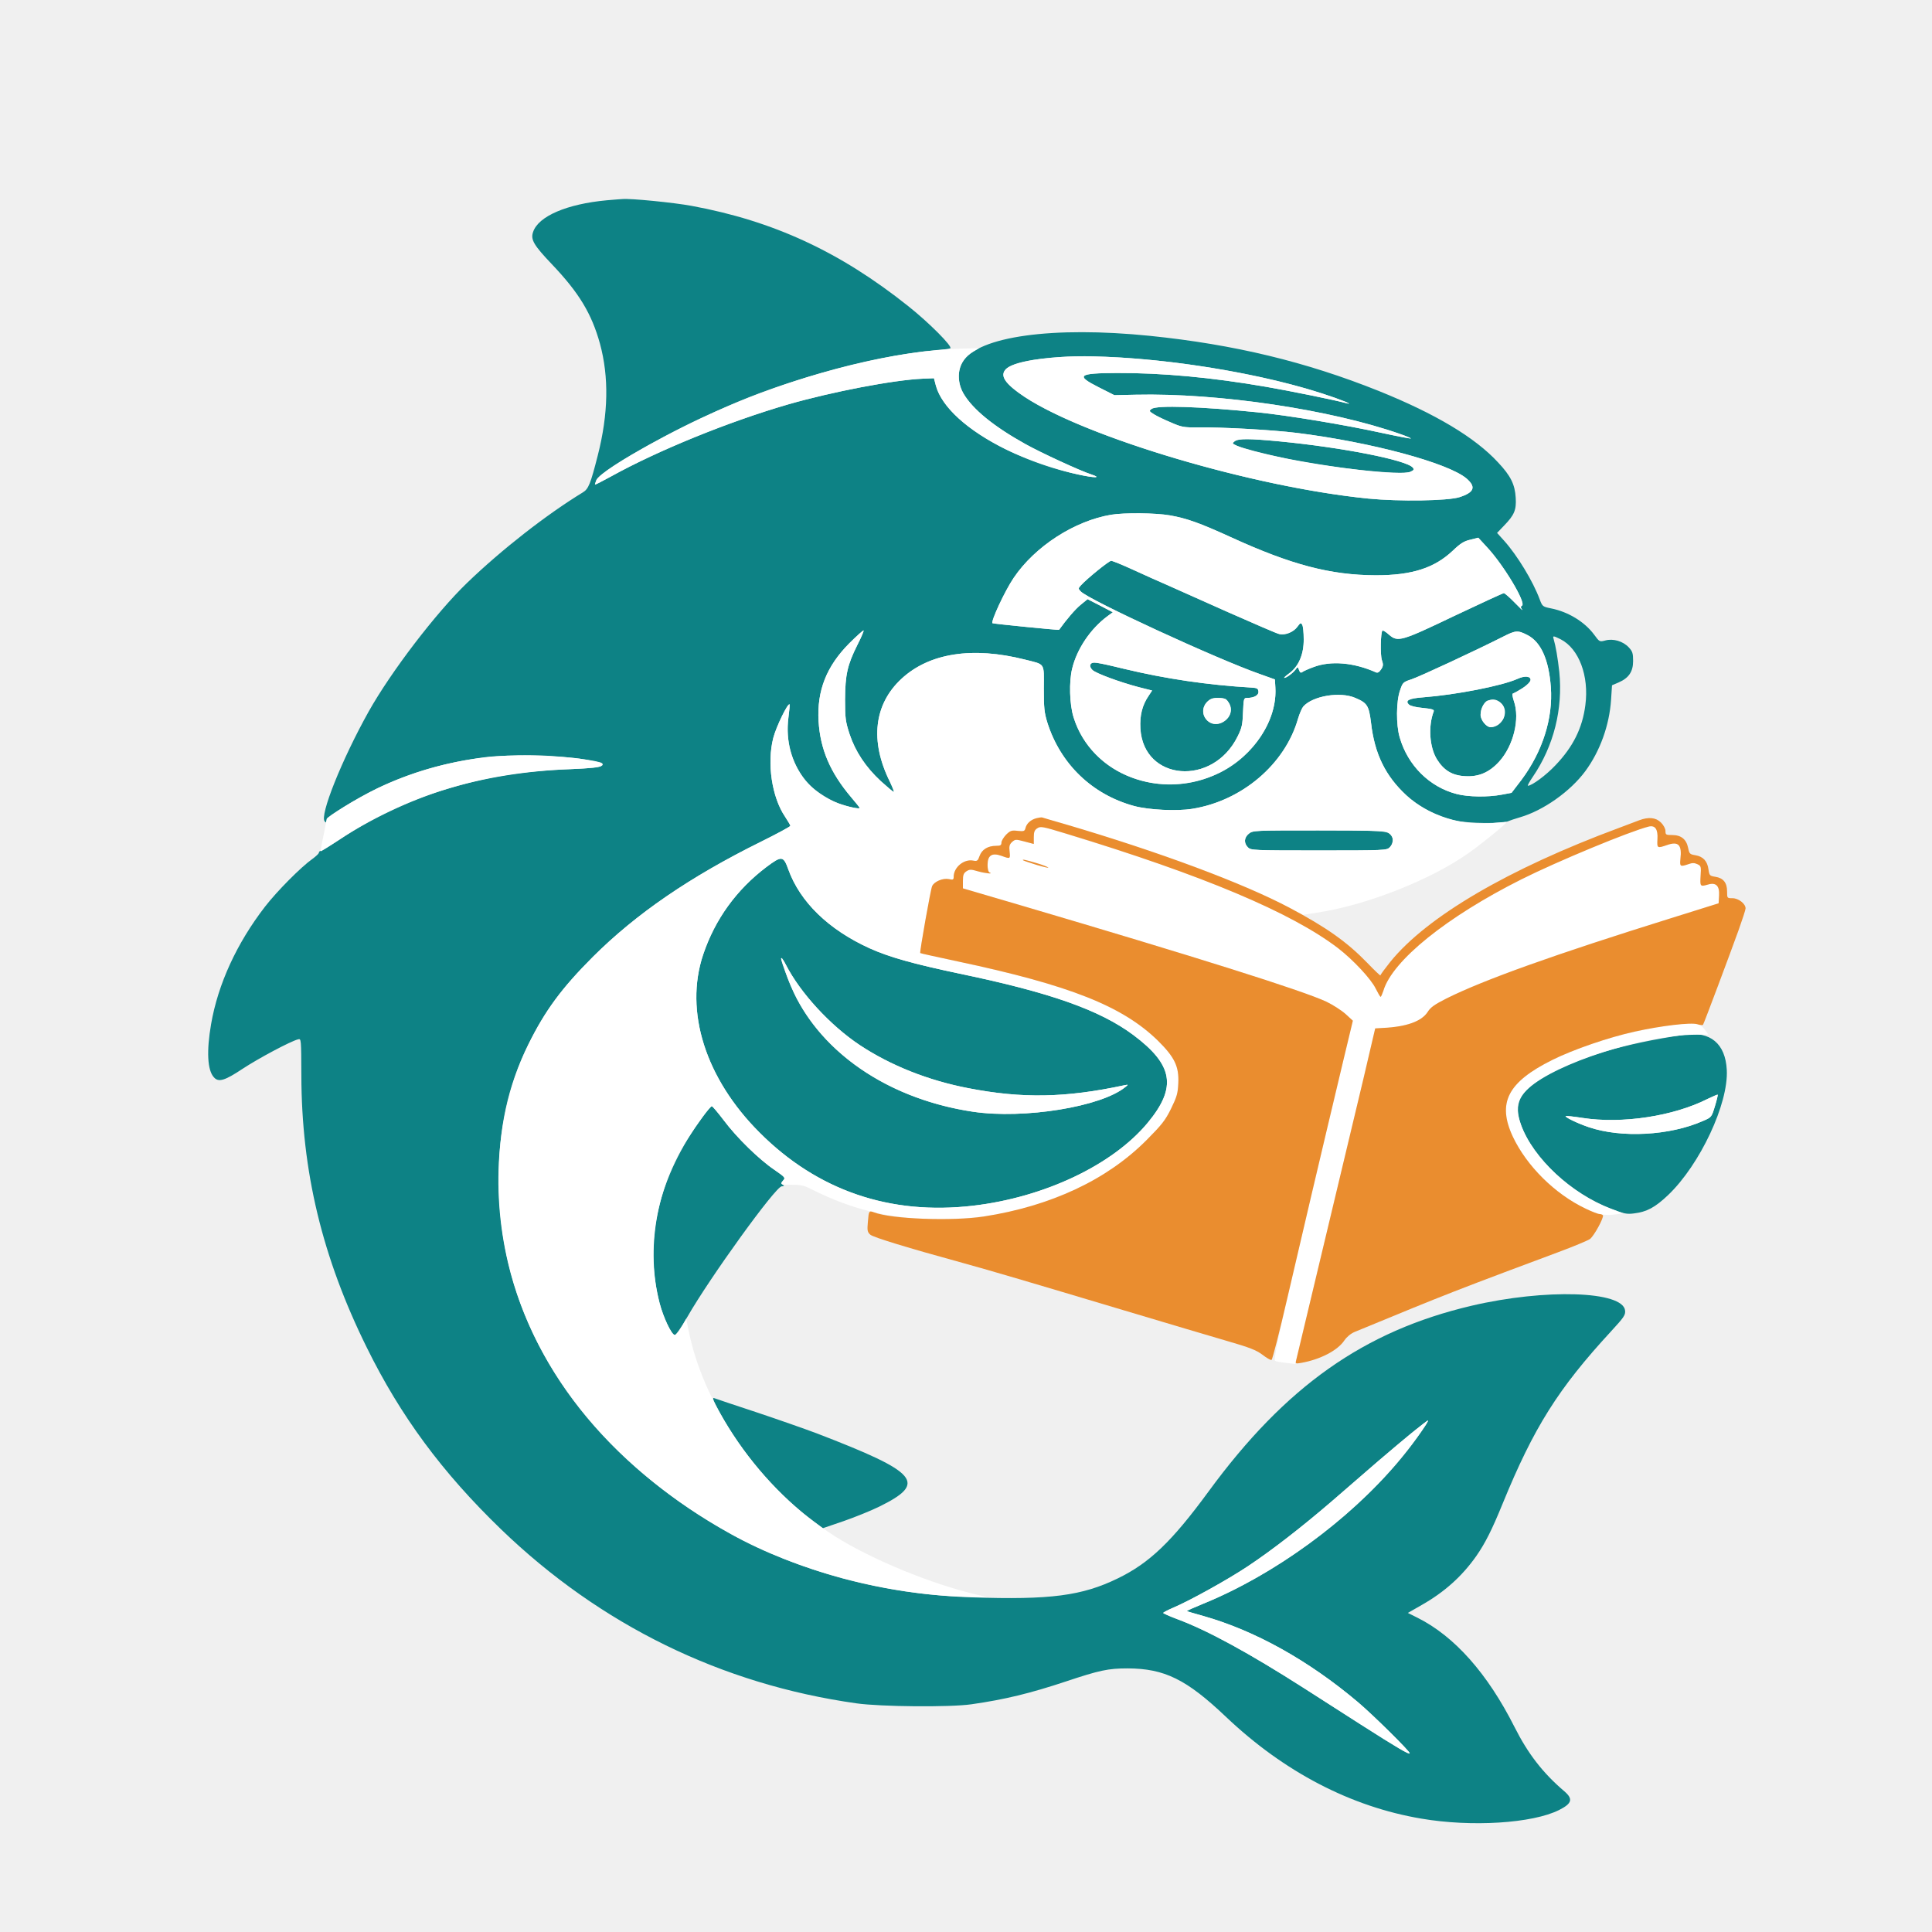
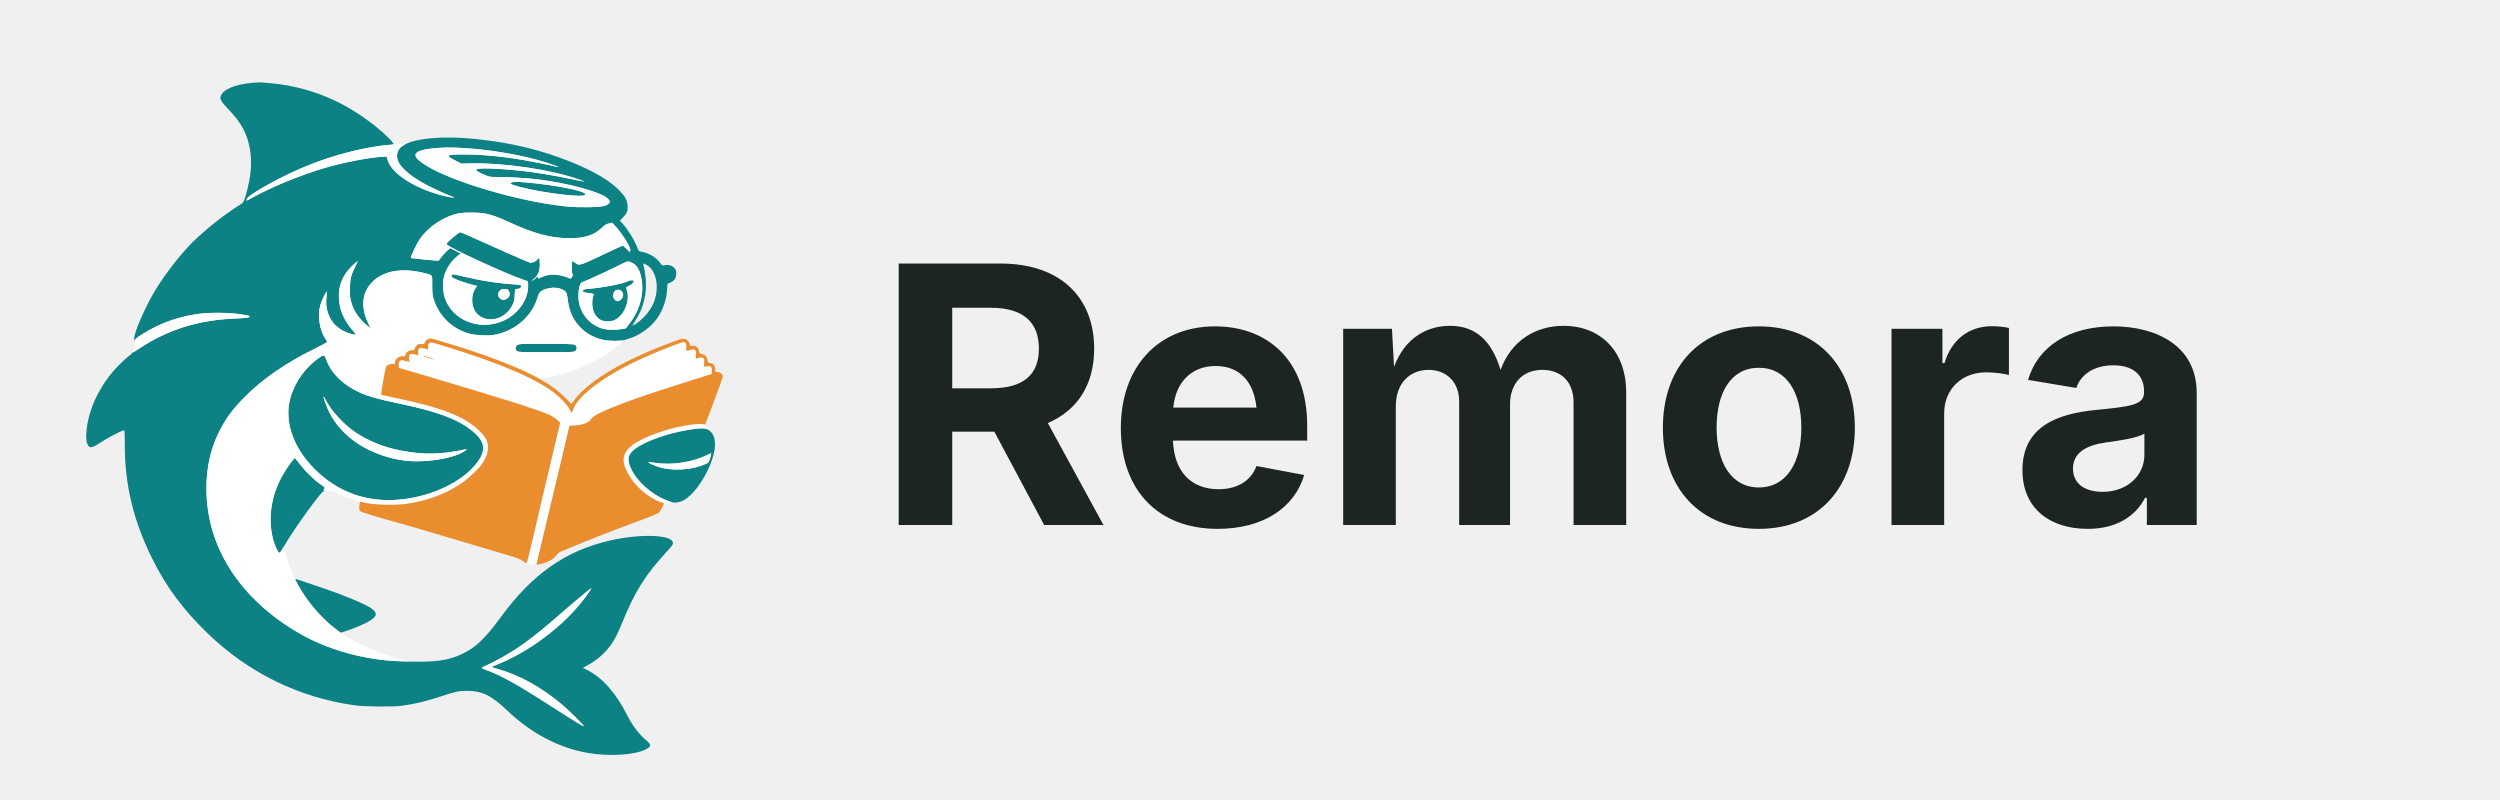
- <svg xmlns="http://www.w3.org/2000/svg" viewBox="0 0 1254 1254" role="img" aria-labelledby="remora-mark-title remora-mark-description">
-   <g transform="translate(0,1254) scale(0.1,-0.1)" fill="#0D8285" stroke="none">
-     <path d="M3938 11240 c-258 -24 -444 -103 -478 -206 -17 -49 4 -85 122 -209 177 -186 258 -321 312 -515 59 -217 55 -455 -14 -726 -47 -184 -60 -218 -97 -240 -236 -144 -527 -371 -752 -588 -201 -194 -492 -574 -639 -836 -173 -310 -320 -676 -284 -712 9 -9 12 -8 12 4 0 25 177 138 331 212 324 155 674 226 1054 213 162 -6 386 -34 403 -51 21 -21 -31 -31 -199 -38 -326 -12 -559 -51 -834 -137 -223 -70 -478 -192 -666 -317 -63 -42 -120 -76 -126 -77 -7 0 -13 -5 -13 -11 0 -6 -19 -24 -41 -40 -75 -53 -230 -209 -309 -311 -183 -237 -305 -502 -350 -763 -30 -174 -24 -298 18 -344 30 -35 71 -22 187 55 100 66 311 179 360 191 20 6 20 1 21 -232 1 -624 135 -1182 424 -1767 220 -447 490 -812 872 -1181 645 -622 1432 -1007 2308 -1130 156 -22 607 -26 745 -6 217 31 381 71 613 148 219 73 275 85 401 85 240 -1 382 -71 639 -315 376 -357 810 -583 1267 -660 326 -56 722 -31 895 56 83 42 92 71 34 121 -140 119 -237 245 -324 418 -175 347 -389 588 -628 708 l-64 32 89 51 c148 84 262 186 355 318 57 82 101 168 171 340 203 496 360 746 705 1120 82 89 93 105 90 133 -12 128 -517 144 -996 32 -699 -164 -1208 -524 -1707 -1205 -239 -326 -384 -465 -590 -565 -232 -113 -438 -140 -945 -123 -783 26 -1480 277 -2065 744 -653 521 -1006 1207 -1008 1959 -1 341 58 614 192 885 109 221 217 367 420 570 280 279 630 519 1089 746 105 52 192 99 192 104 0 4 -16 31 -35 60 -85 126 -118 346 -76 510 18 71 95 230 106 218 2 -2 -2 -42 -8 -89 -18 -147 20 -288 111 -407 37 -48 139 -118 213 -146 62 -23 139 -39 139 -30 0 2 -25 34 -56 70 -136 161 -200 311 -211 494 -11 198 52 356 199 504 49 49 91 86 93 84 3 -3 -15 -45 -40 -94 -65 -130 -79 -193 -80 -354 0 -123 3 -143 29 -224 38 -114 104 -214 203 -306 42 -38 80 -70 84 -70 4 0 -8 30 -26 68 -130 263 -102 501 76 666 180 167 460 211 801 125 134 -34 124 -17 123 -187 0 -127 3 -157 23 -222 85 -269 291 -468 565 -542 95 -25 274 -34 374 -18 324 51 604 290 688 585 10 33 25 68 34 79 61 69 239 99 338 56 78 -33 88 -50 102 -162 23 -201 93 -344 229 -470 84 -77 198 -137 312 -163 90 -21 322 -23 355 -3 6 3 37 13 70 23 150 43 327 167 425 300 95 129 156 297 167 464 l6 93 42 18 c67 29 95 70 95 140 0 50 -4 62 -28 88 -37 40 -101 59 -152 45 -38 -10 -38 -10 -74 39 -62 83 -168 147 -278 169 -55 11 -57 13 -74 58 -44 119 -146 286 -230 380 l-47 52 45 47 c67 69 81 102 76 181 -5 86 -32 142 -114 229 -150 163 -407 316 -774 464 -474 190 -939 302 -1485 358 -630 64 -1115 -3 -1217 -168 -35 -56 -32 -141 6 -207 60 -102 196 -213 401 -327 102 -57 358 -175 430 -198 69 -23 19 -23 -86 0 -454 97 -867 356 -925 579 l-12 46 -73 -3 c-189 -8 -589 -85 -874 -167 -383 -111 -843 -298 -1150 -468 -55 -30 -101 -54 -103 -52 -1 1 3 14 9 29 36 77 605 386 994 539 393 154 885 277 1206 303 46 4 90 10 97 13 18 10 -138 167 -273 274 -443 353 -875 553 -1407 651 -114 21 -394 49 -448 44 -8 0 -54 -4 -102 -8z m3322 -1020 c447 -26 958 -116 1322 -234 118 -38 219 -79 153 -62 -78 21 -370 80 -515 105 -358 62 -679 91 -970 90 -254 -1 -271 -16 -116 -94 l99 -50 138 3 c539 12 1264 -96 1717 -255 40 -14 71 -27 69 -29 -2 -2 -86 14 -188 36 -236 52 -610 114 -809 134 -364 37 -652 47 -685 22 -18 -13 -17 -15 15 -35 19 -12 69 -36 110 -53 68 -30 84 -33 170 -32 164 2 485 -16 648 -36 482 -60 982 -195 1101 -296 63 -55 50 -90 -46 -121 -76 -24 -389 -29 -593 -9 -839 84 -2064 472 -2330 738 -87 87 -23 140 200 168 170 20 279 23 510 10z m333 -1025 c108 -19 191 -48 397 -142 391 -179 646 -246 940 -247 235 0 381 47 501 161 48 46 72 61 113 70 l51 13 58 -63 c107 -115 254 -360 226 -378 -10 -6 -10 -11 1 -26 7 -10 -14 10 -48 45 -33 34 -65 62 -71 62 -6 0 -149 -66 -318 -146 -349 -167 -370 -173 -427 -124 -20 18 -39 30 -43 27 -12 -13 -15 -155 -4 -190 10 -30 10 -40 -5 -62 -12 -18 -22 -24 -33 -19 -144 64 -293 77 -406 34 -33 -12 -66 -27 -72 -32 -9 -7 -15 -4 -21 12 -8 23 -9 23 -23 4 -16 -22 -59 -54 -73 -54 -5 0 9 13 31 29 62 45 96 124 95 222 0 43 -4 85 -10 94 -8 15 -12 13 -31 -13 -25 -35 -80 -57 -119 -47 -15 3 -164 68 -332 142 -168 75 -343 153 -390 174 -47 20 -145 64 -219 98 -74 34 -140 61 -149 61 -14 0 -157 -116 -196 -159 -18 -20 -18 -22 -2 -39 48 -54 890 -442 1166 -538 l95 -34 3 -52 c13 -210 -139 -443 -358 -552 -382 -188 -837 -17 -952 359 -26 83 -30 230 -9 315 31 129 120 260 230 341 l34 25 -82 43 -82 42 -44 -36 c-35 -28 -93 -96 -141 -163 -2 -3 -426 39 -432 43 -13 9 80 210 138 295 138 204 394 369 632 409 86 14 289 12 381 -4z m2323 -778 c86 -45 137 -159 150 -337 15 -202 -54 -418 -190 -601 l-65 -85 -64 -12 c-90 -17 -218 -15 -291 4 -177 45 -319 186 -371 368 -24 81 -23 234 2 304 17 52 20 55 75 73 54 18 413 185 593 276 84 43 97 43 161 10z m213 -26 c120 -61 186 -239 161 -428 -19 -149 -80 -271 -194 -390 -60 -64 -153 -133 -179 -133 -4 0 10 26 32 58 136 200 196 440 172 680 -10 91 -23 167 -37 215 -7 22 -2 21 45 -2z m-874 -5098 c-293 -459 -885 -935 -1447 -1163 -59 -24 -106 -45 -104 -47 1 -2 50 -16 107 -32 335 -95 682 -288 1004 -560 98 -83 335 -317 335 -331 0 -12 -85 38 -315 185 -104 67 -271 174 -370 237 -360 230 -628 376 -822 448 -51 19 -93 38 -93 41 0 3 28 18 63 33 109 46 358 184 488 271 155 103 348 253 539 417 80 69 217 188 305 264 152 131 315 264 323 264 3 0 -4 -12 -13 -27z M8014 9676 c-18 -14 -17 -15 16 -30 43 -17 155 -47 316 -82 285 -61 753 -111 809 -86 22 10 25 15 15 27 -41 49 -458 131 -864 170 -200 19 -267 19 -292 1z M7076 8225 c-3 -8 4 -23 15 -34 24 -22 175 -78 300 -111 l87 -22 -23 -35 c-41 -60 -58 -127 -53 -212 20 -341 470 -378 631 -51 28 56 32 77 35 157 4 90 5 93 27 93 45 0 77 18 73 43 -2 18 -10 22 -43 24 -289 17 -559 57 -830 122 -184 45 -210 48 -219 26z m880 -223 c6 -4 16 -17 23 -29 45 -86 -76 -177 -144 -108 -56 56 -15 145 67 145 24 0 48 -4 54 -8z M9850 8134 c-102 -46 -402 -104 -612 -120 -94 -7 -120 -21 -93 -47 9 -9 44 -18 90 -22 60 -6 75 -11 71 -22 -37 -96 -28 -233 21 -312 45 -72 100 -105 184 -109 86 -5 155 24 219 94 93 102 137 278 96 394 -8 25 -12 46 -7 48 4 1 32 17 62 35 87 52 61 102 -31 61z m-112 -154 c59 -55 17 -160 -63 -160 -27 0 -65 46 -65 80 0 83 75 129 128 80z M8106 7129 c-31 -25 -34 -61 -6 -89 19 -19 33 -20 460 -20 427 0 441 1 460 20 20 20 26 56 12 76 -21 32 -53 34 -475 34 -414 0 -425 0 -451 -21z M4974 6912 c-194 -147 -333 -339 -410 -568 -123 -368 14 -803 366 -1155 375 -376 847 -538 1385 -475 464 54 908 265 1135 539 190 230 166 375 -95 570 -217 161 -538 275 -1125 397 -304 64 -460 108 -588 166 -265 121 -449 300 -525 510 -32 90 -43 91 -143 16z m127 -634 c93 -182 287 -393 479 -521 201 -133 445 -230 705 -280 350 -68 630 -63 1013 19 26 5 27 5 7 -11 -156 -129 -658 -210 -989 -161 -517 77 -946 353 -1145 735 -33 63 -101 237 -101 258 0 13 13 -4 31 -39z M10935 5824 c-394 -57 -695 -147 -908 -271 -166 -98 -204 -177 -154 -315 79 -217 321 -442 585 -544 81 -32 101 -36 147 -30 84 10 138 39 223 120 206 197 392 593 380 812 -9 170 -107 252 -273 228z m196 -464 c-22 -72 -22 -72 -78 -96 -215 -95 -529 -112 -741 -40 -74 25 -156 65 -150 72 3 2 52 -3 109 -12 258 -40 592 11 814 124 33 16 62 28 64 27 2 -2 -6 -36 -18 -75z M4562 5293 c-289 -393 -385 -805 -281 -1210 24 -93 78 -208 99 -208 8 0 43 51 80 115 146 256 575 850 614 850 17 0 18 2 6 10 -12 8 -12 11 3 28 16 18 14 20 -55 68 -101 68 -246 210 -329 321 -39 51 -74 93 -79 93 -4 0 -31 -30 -58 -67z M4665 3384 c149 -274 363 -528 593 -701 l83 -62 132 45 c72 25 177 67 232 94 316 155 258 222 -405 477 -80 30 -257 92 -395 138 -137 45 -259 86 -269 90 -14 6 -8 -12 29 -81z" />
+ <svg xmlns="http://www.w3.org/2000/svg" viewBox="0 0 1600 512" role="img" aria-label="Remora">
+   <g transform="scale(0.4082935)">
+     <g transform="translate(0,1254) scale(0.1,-0.1)" fill="#0D8285" stroke="none">
+       <path d="M3938 11240 c-258 -24 -444 -103 -478 -206 -17 -49 4 -85 122 -209 177 -186 258 -321 312 -515 59 -217 55 -455 -14 -726 -47 -184 -60 -218 -97 -240 -236 -144 -527 -371 -752 -588 -201 -194 -492 -574 -639 -836 -173 -310 -320 -676 -284 -712 9 -9 12 -8 12 4 0 25 177 138 331 212 324 155 674 226 1054 213 162 -6 386 -34 403 -51 21 -21 -31 -31 -199 -38 -326 -12 -559 -51 -834 -137 -223 -70 -478 -192 -666 -317 -63 -42 -120 -76 -126 -77 -7 0 -13 -5 -13 -11 0 -6 -19 -24 -41 -40 -75 -53 -230 -209 -309 -311 -183 -237 -305 -502 -350 -763 -30 -174 -24 -298 18 -344 30 -35 71 -22 187 55 100 66 311 179 360 191 20 6 20 1 21 -232 1 -624 135 -1182 424 -1767 220 -447 490 -812 872 -1181 645 -622 1432 -1007 2308 -1130 156 -22 607 -26 745 -6 217 31 381 71 613 148 219 73 275 85 401 85 240 -1 382 -71 639 -315 376 -357 810 -583 1267 -660 326 -56 722 -31 895 56 83 42 92 71 34 121 -140 119 -237 245 -324 418 -175 347 -389 588 -628 708 l-64 32 89 51 c148 84 262 186 355 318 57 82 101 168 171 340 203 496 360 746 705 1120 82 89 93 105 90 133 -12 128 -517 144 -996 32 -699 -164 -1208 -524 -1707 -1205 -239 -326 -384 -465 -590 -565 -232 -113 -438 -140 -945 -123 -783 26 -1480 277 -2065 744 -653 521 -1006 1207 -1008 1959 -1 341 58 614 192 885 109 221 217 367 420 570 280 279 630 519 1089 746 105 52 192 99 192 104 0 4 -16 31 -35 60 -85 126 -118 346 -76 510 18 71 95 230 106 218 2 -2 -2 -42 -8 -89 -18 -147 20 -288 111 -407 37 -48 139 -118 213 -146 62 -23 139 -39 139 -30 0 2 -25 34 -56 70 -136 161 -200 311 -211 494 -11 198 52 356 199 504 49 49 91 86 93 84 3 -3 -15 -45 -40 -94 -65 -130 -79 -193 -80 -354 0 -123 3 -143 29 -224 38 -114 104 -214 203 -306 42 -38 80 -70 84 -70 4 0 -8 30 -26 68 -130 263 -102 501 76 666 180 167 460 211 801 125 134 -34 124 -17 123 -187 0 -127 3 -157 23 -222 85 -269 291 -468 565 -542 95 -25 274 -34 374 -18 324 51 604 290 688 585 10 33 25 68 34 79 61 69 239 99 338 56 78 -33 88 -50 102 -162 23 -201 93 -344 229 -470 84 -77 198 -137 312 -163 90 -21 322 -23 355 -3 6 3 37 13 70 23 150 43 327 167 425 300 95 129 156 297 167 464 l6 93 42 18 c67 29 95 70 95 140 0 50 -4 62 -28 88 -37 40 -101 59 -152 45 -38 -10 -38 -10 -74 39 -62 83 -168 147 -278 169 -55 11 -57 13 -74 58 -44 119 -146 286 -230 380 l-47 52 45 47 c67 69 81 102 76 181 -5 86 -32 142 -114 229 -150 163 -407 316 -774 464 -474 190 -939 302 -1485 358 -630 64 -1115 -3 -1217 -168 -35 -56 -32 -141 6 -207 60 -102 196 -213 401 -327 102 -57 358 -175 430 -198 69 -23 19 -23 -86 0 -454 97 -867 356 -925 579 l-12 46 -73 -3 c-189 -8 -589 -85 -874 -167 -383 -111 -843 -298 -1150 -468 -55 -30 -101 -54 -103 -52 -1 1 3 14 9 29 36 77 605 386 994 539 393 154 885 277 1206 303 46 4 90 10 97 13 18 10 -138 167 -273 274 -443 353 -875 553 -1407 651 -114 21 -394 49 -448 44 -8 0 -54 -4 -102 -8z m3322 -1020 c447 -26 958 -116 1322 -234 118 -38 219 -79 153 -62 -78 21 -370 80 -515 105 -358 62 -679 91 -970 90 -254 -1 -271 -16 -116 -94 l99 -50 138 3 c539 12 1264 -96 1717 -255 40 -14 71 -27 69 -29 -2 -2 -86 14 -188 36 -236 52 -610 114 -809 134 -364 37 -652 47 -685 22 -18 -13 -17 -15 15 -35 19 -12 69 -36 110 -53 68 -30 84 -33 170 -32 164 2 485 -16 648 -36 482 -60 982 -195 1101 -296 63 -55 50 -90 -46 -121 -76 -24 -389 -29 -593 -9 -839 84 -2064 472 -2330 738 -87 87 -23 140 200 168 170 20 279 23 510 10z m333 -1025 c108 -19 191 -48 397 -142 391 -179 646 -246 940 -247 235 0 381 47 501 161 48 46 72 61 113 70 l51 13 58 -63 c107 -115 254 -360 226 -378 -10 -6 -10 -11 1 -26 7 -10 -14 10 -48 45 -33 34 -65 62 -71 62 -6 0 -149 -66 -318 -146 -349 -167 -370 -173 -427 -124 -20 18 -39 30 -43 27 -12 -13 -15 -155 -4 -190 10 -30 10 -40 -5 -62 -12 -18 -22 -24 -33 -19 -144 64 -293 77 -406 34 -33 -12 -66 -27 -72 -32 -9 -7 -15 -4 -21 12 -8 23 -9 23 -23 4 -16 -22 -59 -54 -73 -54 -5 0 9 13 31 29 62 45 96 124 95 222 0 43 -4 85 -10 94 -8 15 -12 13 -31 -13 -25 -35 -80 -57 -119 -47 -15 3 -164 68 -332 142 -168 75 -343 153 -390 174 -47 20 -145 64 -219 98 -74 34 -140 61 -149 61 -14 0 -157 -116 -196 -159 -18 -20 -18 -22 -2 -39 48 -54 890 -442 1166 -538 l95 -34 3 -52 c13 -210 -139 -443 -358 -552 -382 -188 -837 -17 -952 359 -26 83 -30 230 -9 315 31 129 120 260 230 341 l34 25 -82 43 -82 42 -44 -36 c-35 -28 -93 -96 -141 -163 -2 -3 -426 39 -432 43 -13 9 80 210 138 295 138 204 394 369 632 409 86 14 289 12 381 -4z m2323 -778 c86 -45 137 -159 150 -337 15 -202 -54 -418 -190 -601 l-65 -85 -64 -12 c-90 -17 -218 -15 -291 4 -177 45 -319 186 -371 368 -24 81 -23 234 2 304 17 52 20 55 75 73 54 18 413 185 593 276 84 43 97 43 161 10z m213 -26 c120 -61 186 -239 161 -428 -19 -149 -80 -271 -194 -390 -60 -64 -153 -133 -179 -133 -4 0 10 26 32 58 136 200 196 440 172 680 -10 91 -23 167 -37 215 -7 22 -2 21 45 -2z m-874 -5098 c-293 -459 -885 -935 -1447 -1163 -59 -24 -106 -45 -104 -47 1 -2 50 -16 107 -32 335 -95 682 -288 1004 -560 98 -83 335 -317 335 -331 0 -12 -85 38 -315 185 -104 67 -271 174 -370 237 -360 230 -628 376 -822 448 -51 19 -93 38 -93 41 0 3 28 18 63 33 109 46 358 184 488 271 155 103 348 253 539 417 80 69 217 188 305 264 152 131 315 264 323 264 3 0 -4 -12 -13 -27z M8014 9676 c-18 -14 -17 -15 16 -30 43 -17 155 -47 316 -82 285 -61 753 -111 809 -86 22 10 25 15 15 27 -41 49 -458 131 -864 170 -200 19 -267 19 -292 1z M7076 8225 c-3 -8 4 -23 15 -34 24 -22 175 -78 300 -111 l87 -22 -23 -35 c-41 -60 -58 -127 -53 -212 20 -341 470 -378 631 -51 28 56 32 77 35 157 4 90 5 93 27 93 45 0 77 18 73 43 -2 18 -10 22 -43 24 -289 17 -559 57 -830 122 -184 45 -210 48 -219 26z m880 -223 c6 -4 16 -17 23 -29 45 -86 -76 -177 -144 -108 -56 56 -15 145 67 145 24 0 48 -4 54 -8z M9850 8134 c-102 -46 -402 -104 -612 -120 -94 -7 -120 -21 -93 -47 9 -9 44 -18 90 -22 60 -6 75 -11 71 -22 -37 -96 -28 -233 21 -312 45 -72 100 -105 184 -109 86 -5 155 24 219 94 93 102 137 278 96 394 -8 25 -12 46 -7 48 4 1 32 17 62 35 87 52 61 102 -31 61z m-112 -154 c59 -55 17 -160 -63 -160 -27 0 -65 46 -65 80 0 83 75 129 128 80z M8106 7129 c-31 -25 -34 -61 -6 -89 19 -19 33 -20 460 -20 427 0 441 1 460 20 20 20 26 56 12 76 -21 32 -53 34 -475 34 -414 0 -425 0 -451 -21z M4974 6912 c-194 -147 -333 -339 -410 -568 -123 -368 14 -803 366 -1155 375 -376 847 -538 1385 -475 464 54 908 265 1135 539 190 230 166 375 -95 570 -217 161 -538 275 -1125 397 -304 64 -460 108 -588 166 -265 121 -449 300 -525 510 -32 90 -43 91 -143 16z m127 -634 c93 -182 287 -393 479 -521 201 -133 445 -230 705 -280 350 -68 630 -63 1013 19 26 5 27 5 7 -11 -156 -129 -658 -210 -989 -161 -517 77 -946 353 -1145 735 -33 63 -101 237 -101 258 0 13 13 -4 31 -39z M10935 5824 c-394 -57 -695 -147 -908 -271 -166 -98 -204 -177 -154 -315 79 -217 321 -442 585 -544 81 -32 101 -36 147 -30 84 10 138 39 223 120 206 197 392 593 380 812 -9 170 -107 252 -273 228z m196 -464 c-22 -72 -22 -72 -78 -96 -215 -95 -529 -112 -741 -40 -74 25 -156 65 -150 72 3 2 52 -3 109 -12 258 -40 592 11 814 124 33 16 62 28 64 27 2 -2 -6 -36 -18 -75z M4562 5293 c-289 -393 -385 -805 -281 -1210 24 -93 78 -208 99 -208 8 0 43 51 80 115 146 256 575 850 614 850 17 0 18 2 6 10 -12 8 -12 11 3 28 16 18 14 20 -55 68 -101 68 -246 210 -329 321 -39 51 -74 93 -79 93 -4 0 -31 -30 -58 -67z M4665 3384 c149 -274 363 -528 593 -701 l83 -62 132 45 c72 25 177 67 232 94 316 155 258 222 -405 477 -80 30 -257 92 -395 138 -137 45 -259 86 -269 90 -14 6 -8 -12 29 -81z" />
+     </g>
+     <g transform="translate(0,1254) scale(0.1,-0.1)" fill="#FFFFFF" stroke="none">
+       <path d="M6080 10268 c-465 -44 -1023 -205 -1530 -442 -304 -142 -655 -350 -679 -402 -6 -15 -10 -28 -9 -29 2 -2 48 22 103 52 307 170 767 357 1150 468 285 82 685 159 874 167 l73 3 12 -46 c37 -141 205 -294 459 -418 126 -61 333 -133 466 -161 105 -23 155 -23 86 0 -72 23 -328 141 -430 198 -205 114 -341 225 -401 327 -58 100 -33 214 59 270 l42 25 -95 -2 c-52 -1 -133 -6 -180 -10z M6890 10223 c-181 -10 -326 -42 -361 -79 -41 -44 -7 -94 122 -180 398 -264 1482 -585 2229 -660 204 -20 517 -15 593 9 96 31 109 66 46 121 -119 101 -619 236 -1101 296 -163 20 -484 38 -648 36 -86 -1 -102 2 -170 32 -41 17 -91 41 -110 53 -32 20 -33 22 -15 35 33 25 321 15 685 -22 199 -20 573 -82 809 -134 102 -22 186 -38 188 -36 2 2 -29 15 -69 29 -453 159 -1178 267 -1717 255 l-138 -3 -99 50 c-155 78 -138 93 116 94 291 1 612 -28 970 -90 145 -25 437 -84 515 -105 66 -17 -35 24 -153 62 -487 158 -1238 263 -1692 237z m1416 -548 c406 -39 823 -121 864 -170 10 -12 7 -17 -15 -27 -90 -41 -925 84 -1125 168 -33 15 -34 16 -16 30 25 18 92 18 292 -1z M7212 9199 c-238 -40 -494 -205 -632 -409 -58 -85 -151 -286 -138 -295 6 -4 430 -46 432 -43 48 67 106 135 141 163 l44 36 82 -42 82 -43 -34 -25 c-110 -81 -199 -212 -230 -341 -21 -85 -17 -232 9 -315 48 -156 163 -290 314 -364 271 -134 601 -79 814 134 124 123 191 279 182 423 l-3 52 -95 34 c-276 96 -1118 484 -1166 538 -16 17 -16 19 2 39 39 43 182 159 196 159 9 0 75 -27 149 -61 74 -34 172 -78 219 -98 47 -21 222 -99 390 -174 168 -74 317 -139 332 -142 39 -10 94 12 119 47 19 26 23 28 31 13 6 -9 10 -51 10 -94 1 -98 -33 -177 -95 -222 -22 -16 -36 -29 -31 -29 14 0 57 32 73 54 14 19 15 19 23 -4 6 -16 12 -19 21 -12 6 5 39 20 72 32 113 43 262 30 406 -34 11 -5 21 1 33 19 15 22 15 32 5 62 -11 35 -8 177 4 190 4 3 23 -9 43 -27 57 -49 78 -43 427 124 169 80 312 146 318 146 6 0 38 -28 71 -62 34 -35 55 -55 48 -45 -11 15 -11 20 -1 26 28 18 -119 263 -226 378 l-58 63 -51 -13 c-41 -9 -65 -24 -113 -70 -120 -114 -266 -161 -501 -161 -294 1 -549 68 -940 247 -206 94 -289 123 -397 142 -92 16 -295 18 -381 4z m83 -1000 c271 -65 541 -105 830 -122 33 -2 41 -6 43 -24 4 -25 -28 -43 -73 -43 -22 0 -23 -3 -27 -93 -3 -80 -7 -101 -35 -157 -161 -327 -611 -290 -631 51 -5 85 12 152 53 212 l23 35 -87 22 c-125 33 -276 89 -300 111 -25 23 -17 49 14 49 12 0 98 -18 190 -41z M7835 7984 c-67 -72 11 -177 98 -133 51 26 70 76 46 122 -17 31 -28 37 -77 37 -34 0 -48 -6 -67 -26z M5512 8364 c-147 -148 -210 -306 -199 -504 11 -183 75 -333 211 -494 31 -36 56 -68 56 -70 0 -9 -77 7 -139 30 -226 84 -355 304 -324 553 6 47 10 87 8 89 -11 12 -88 -147 -106 -218 -42 -164 -9 -384 76 -510 19 -29 35 -56 35 -60 0 -5 -87 -52 -192 -104 -459 -227 -809 -467 -1089 -746 -203 -203 -311 -349 -420 -570 -200 -406 -248 -922 -132 -1415 167 -708 685 -1339 1448 -1763 426 -237 1008 -392 1519 -406 88 -3 150 -3 136 0 -286 59 -671 209 -936 365 -485 287 -887 836 -993 1356 l-17 83 -30 -53 c-16 -28 -36 -52 -44 -52 -21 0 -75 115 -99 208 -90 350 -21 750 184 1068 65 101 145 209 155 209 5 0 40 -42 79 -93 83 -111 228 -253 329 -321 65 -45 71 -51 57 -66 -24 -27 -19 -30 55 -30 58 0 81 -5 129 -30 269 -135 515 -193 826 -193 267 0 490 40 730 130 270 102 444 210 616 382 100 101 122 128 160 205 38 78 44 99 47 166 5 108 -24 168 -132 275 -229 224 -570 360 -1301 515 -131 28 -241 52 -242 54 -5 5 67 411 77 434 13 30 70 54 109 46 27 -6 31 -4 31 15 0 62 67 117 127 105 25 -5 30 -2 41 30 15 42 54 66 107 66 29 0 35 4 35 21 0 11 14 34 30 51 27 27 36 30 75 26 41 -5 45 -4 54 23 12 34 50 60 88 61 31 0 188 -45 543 -159 430 -137 842 -298 1065 -418 l101 -53 90 14 c321 47 743 214 989 389 93 66 249 194 243 199 -1 2 -37 -1 -78 -5 -205 -24 -427 46 -572 179 -136 126 -206 269 -229 470 -14 112 -24 129 -102 162 -99 43 -277 13 -338 -56 -9 -11 -24 -46 -34 -79 -84 -295 -364 -534 -688 -585 -100 -16 -279 -7 -374 18 -274 74 -480 273 -565 542 -20 65 -23 95 -23 222 1 170 11 153 -123 187 -341 86 -621 42 -801 -125 -178 -165 -206 -403 -76 -666 18 -38 30 -68 26 -68 -4 0 -42 32 -84 70 -99 92 -165 192 -203 306 -26 81 -29 101 -29 224 1 161 15 224 80 354 25 49 43 91 40 94 -2 2 -44 -35 -93 -84z m3491 -1225 c43 -23 50 -66 17 -99 -19 -19 -33 -20 -460 -20 -427 0 -441 1 -460 20 -28 28 -25 64 6 89 26 21 37 21 451 21 300 0 431 -3 446 -11z m-3886 -243 c76 -210 260 -389 525 -510 128 -58 284 -102 588 -166 587 -122 908 -236 1125 -397 261 -195 285 -340 95 -570 -227 -274 -671 -485 -1135 -539 -538 -63 -1010 99 -1385 475 -352 352 -489 787 -366 1155 77 229 216 421 410 568 100 75 111 74 143 -16z M5070 6317 c0 -2 13 -42 29 -89 159 -472 622 -815 1217 -904 331 -49 833 32 989 161 20 16 19 16 -7 11 -383 -82 -663 -87 -1013 -19 -260 50 -504 147 -705 280 -192 128 -386 339 -479 521 -18 35 -31 52 -31 39z M9755 8407 c-180 -91 -539 -258 -593 -276 -55 -18 -58 -21 -75 -73 -25 -70 -26 -223 -2 -304 52 -182 194 -323 371 -368 73 -19 201 -21 291 -4 l64 12 65 85 c136 183 205 399 190 601 -13 178 -64 292 -150 337 -64 33 -77 33 -161 -10z m180 -282 c0 -17 -75 -73 -116 -87 -5 -2 -1 -23 7 -48 41 -116 -3 -292 -96 -394 -64 -70 -133 -99 -219 -94 -84 4 -139 37 -184 109 -49 79 -58 216 -21 312 4 11 -11 16 -71 22 -46 4 -81 13 -90 22 -27 26 -1 40 93 47 210 16 510 74 612 120 47 21 85 17 85 -9z M9657 7993 c-23 -6 -47 -54 -47 -93 0 -34 38 -80 65 -80 31 0 72 29 85 59 30 72 -26 134 -103 114z M3147 7625 c-247 -31 -485 -100 -696 -201 -118 -57 -331 -185 -331 -200 0 -3 -9 -51 -20 -106 -12 -55 -20 -102 -18 -103 2 -2 56 33 122 76 430 286 920 435 1505 457 120 5 184 11 193 20 18 18 8 22 -109 43 -145 26 -493 34 -646 14z M6732 7165 c-17 -13 -22 -26 -22 -60 l0 -43 -60 16 c-57 15 -60 15 -81 -3 -17 -16 -20 -28 -16 -62 5 -49 5 -49 -53 -28 -62 22 -90 3 -90 -59 0 -26 5 -46 13 -49 29 -12 -32 -5 -77 8 -44 13 -52 13 -73 0 -19 -13 -23 -24 -23 -63 l0 -48 368 -108 c1144 -337 1836 -555 1992 -628 41 -20 96 -55 123 -79 l48 -44 -60 -250 c-386 -1622 -461 -1949 -445 -1958 7 -4 39 -10 72 -13 l59 -7 11 44 c17 71 347 1454 432 1809 l76 325 50 3 c153 7 251 43 290 103 61 97 578 297 1579 609 l310 97 3 50 c4 63 -20 87 -71 72 -52 -15 -53 -14 -49 56 4 61 3 65 -21 76 -19 9 -34 9 -58 0 -53 -18 -57 -16 -52 33 11 93 -13 117 -87 91 -64 -22 -65 -21 -62 38 4 65 -15 92 -57 82 -123 -31 -592 -225 -827 -343 -484 -243 -837 -527 -895 -723 -7 -21 -15 -39 -18 -39 -3 0 -17 24 -31 52 -30 63 -146 187 -244 263 -299 229 -856 466 -1692 720 -117 36 -218 67 -225 70 -8 3 -24 -2 -37 -10z m-8 -226 c39 -11 75 -25 80 -30 5 -4 -28 3 -75 17 -79 25 -103 34 -84 34 4 0 40 -9 79 -21z M10830 5884 c-254 -35 -551 -123 -755 -224 -239 -119 -324 -228 -295 -381 38 -202 257 -457 496 -577 85 -43 138 -54 204 -45 l55 8 -78 29 c-251 91 -506 329 -584 543 -40 110 -28 169 48 239 176 161 745 345 1080 348 l87 1 -20 28 c-36 51 -64 54 -238 31z M11085 5408 c-222 -113 -556 -164 -814 -124 -57 9 -106 14 -109 12 -6 -7 76 -47 150 -72 212 -72 526 -55 741 40 56 24 56 24 78 96 12 39 20 73 18 75 -2 1 -31 -11 -64 -27z M9185 3257 c-44 -35 -152 -126 -240 -201 -88 -76 -225 -195 -305 -264 -191 -164 -384 -314 -539 -417 -130 -87 -379 -225 -488 -271 -35 -15 -63 -30 -63 -33 0 -3 42 -22 93 -41 194 -72 462 -218 822 -448 99 -63 266 -170 370 -237 230 -147 315 -197 315 -185 0 14 -237 248 -335 331 -322 272 -669 465 -1004 560 -57 16 -106 30 -107 32 -2 2 45 23 104 47 460 187 946 540 1264 920 93 111 209 270 196 270 -2 0 -39 -28 -83 -63z" />
+     </g>
+     <g transform="translate(0,1254) scale(0.1,-0.1)" fill="#EA8D2F" stroke="none">
+       <path d="M6726 7229 c-36 -10 -63 -34 -70 -64 -5 -20 -10 -22 -50 -18 -40 5 -48 2 -76 -25 -16 -17 -30 -40 -30 -51 0 -17 -6 -21 -35 -21 -53 0 -92 -24 -107 -66 -11 -32 -16 -35 -41 -30 -60 12 -127 -43 -127 -105 0 -19 -4 -21 -31 -15 -39 8 -96 -16 -109 -46 -10 -23 -82 -429 -77 -434 1 -2 111 -26 242 -54 731 -155 1072 -291 1301 -515 108 -107 137 -167 132 -275 -3 -67 -9 -88 -47 -166 -38 -77 -60 -104 -160 -205 -258 -258 -619 -427 -1056 -495 -202 -31 -598 -17 -712 27 -33 12 -34 11 -40 -63 -5 -55 -3 -65 16 -82 19 -17 241 -85 606 -185 178 -49 425 -122 1040 -306 270 -81 571 -170 670 -199 149 -43 188 -59 229 -89 27 -21 53 -36 59 -34 6 2 52 183 103 403 85 366 213 912 365 1549 l60 250 -48 44 c-27 24 -82 59 -123 79 -156 73 -848 291 -1992 628 l-368 108 0 48 c0 39 4 50 23 63 21 13 29 13 73 0 45 -13 106 -20 77 -8 -8 3 -13 23 -13 49 0 62 28 81 90 59 58 -21 58 -21 53 28 -4 34 -1 46 16 62 21 18 24 18 81 3 l60 -16 0 44 c0 34 5 47 23 58 20 14 36 11 187 -35 887 -270 1463 -512 1766 -744 98 -76 214 -200 244 -263 14 -28 28 -52 31 -52 3 0 11 18 18 39 58 196 411 480 895 723 235 118 704 312 827 343 42 10 61 -17 57 -82 -3 -59 -2 -60 62 -38 74 26 98 2 87 -91 -5 -49 -1 -51 52 -33 24 9 39 9 58 0 24 -11 25 -15 21 -76 -4 -70 -3 -71 49 -56 51 15 75 -9 71 -72 l-3 -50 -310 -97 c-759 -237 -1212 -399 -1457 -521 -77 -39 -103 -57 -122 -88 -39 -60 -137 -96 -290 -103 l-50 -3 -76 -325 c-71 -296 -423 -1772 -437 -1829 -6 -23 -4 -23 33 -17 124 22 237 81 280 146 16 23 41 44 67 55 45 19 107 44 377 155 184 75 329 132 595 232 88 33 243 91 345 129 102 38 196 77 210 87 26 19 92 140 84 154 -3 4 -13 8 -22 8 -10 0 -50 16 -90 35 -200 95 -383 277 -473 468 -102 219 -33 353 256 497 137 68 366 147 535 184 171 38 365 61 407 48 18 -6 35 -7 37 -3 6 8 172 451 230 612 25 70 46 134 46 143 0 30 -46 66 -85 66 -35 0 -35 0 -35 44 0 56 -24 87 -76 95 -37 6 -39 8 -45 49 -7 53 -35 83 -85 91 -36 6 -39 9 -47 48 -11 55 -45 83 -103 83 -41 0 -44 2 -44 26 0 15 -12 38 -29 55 -33 33 -80 38 -141 15 -19 -7 -78 -29 -130 -49 -718 -266 -1248 -576 -1486 -870 -35 -44 -64 -83 -64 -88 0 -4 -39 33 -87 83 -130 134 -264 229 -503 356 -303 160 -840 361 -1455 542 -77 22 -144 42 -150 44 -5 2 -23 -1 -39 -5z M6641 6956 c2 -2 42 -16 88 -30 47 -14 80 -21 75 -17 -5 5 -41 19 -80 30 -70 21 -92 25 -83 17z" />
+     </g>
  </g>
-   <g transform="translate(0,1254) scale(0.1,-0.1)" fill="#FFFFFF" stroke="none">
-     <path d="M6080 10268 c-465 -44 -1023 -205 -1530 -442 -304 -142 -655 -350 -679 -402 -6 -15 -10 -28 -9 -29 2 -2 48 22 103 52 307 170 767 357 1150 468 285 82 685 159 874 167 l73 3 12 -46 c37 -141 205 -294 459 -418 126 -61 333 -133 466 -161 105 -23 155 -23 86 0 -72 23 -328 141 -430 198 -205 114 -341 225 -401 327 -58 100 -33 214 59 270 l42 25 -95 -2 c-52 -1 -133 -6 -180 -10z M6890 10223 c-181 -10 -326 -42 -361 -79 -41 -44 -7 -94 122 -180 398 -264 1482 -585 2229 -660 204 -20 517 -15 593 9 96 31 109 66 46 121 -119 101 -619 236 -1101 296 -163 20 -484 38 -648 36 -86 -1 -102 2 -170 32 -41 17 -91 41 -110 53 -32 20 -33 22 -15 35 33 25 321 15 685 -22 199 -20 573 -82 809 -134 102 -22 186 -38 188 -36 2 2 -29 15 -69 29 -453 159 -1178 267 -1717 255 l-138 -3 -99 50 c-155 78 -138 93 116 94 291 1 612 -28 970 -90 145 -25 437 -84 515 -105 66 -17 -35 24 -153 62 -487 158 -1238 263 -1692 237z m1416 -548 c406 -39 823 -121 864 -170 10 -12 7 -17 -15 -27 -90 -41 -925 84 -1125 168 -33 15 -34 16 -16 30 25 18 92 18 292 -1z M7212 9199 c-238 -40 -494 -205 -632 -409 -58 -85 -151 -286 -138 -295 6 -4 430 -46 432 -43 48 67 106 135 141 163 l44 36 82 -42 82 -43 -34 -25 c-110 -81 -199 -212 -230 -341 -21 -85 -17 -232 9 -315 48 -156 163 -290 314 -364 271 -134 601 -79 814 134 124 123 191 279 182 423 l-3 52 -95 34 c-276 96 -1118 484 -1166 538 -16 17 -16 19 2 39 39 43 182 159 196 159 9 0 75 -27 149 -61 74 -34 172 -78 219 -98 47 -21 222 -99 390 -174 168 -74 317 -139 332 -142 39 -10 94 12 119 47 19 26 23 28 31 13 6 -9 10 -51 10 -94 1 -98 -33 -177 -95 -222 -22 -16 -36 -29 -31 -29 14 0 57 32 73 54 14 19 15 19 23 -4 6 -16 12 -19 21 -12 6 5 39 20 72 32 113 43 262 30 406 -34 11 -5 21 1 33 19 15 22 15 32 5 62 -11 35 -8 177 4 190 4 3 23 -9 43 -27 57 -49 78 -43 427 124 169 80 312 146 318 146 6 0 38 -28 71 -62 34 -35 55 -55 48 -45 -11 15 -11 20 -1 26 28 18 -119 263 -226 378 l-58 63 -51 -13 c-41 -9 -65 -24 -113 -70 -120 -114 -266 -161 -501 -161 -294 1 -549 68 -940 247 -206 94 -289 123 -397 142 -92 16 -295 18 -381 4z m83 -1000 c271 -65 541 -105 830 -122 33 -2 41 -6 43 -24 4 -25 -28 -43 -73 -43 -22 0 -23 -3 -27 -93 -3 -80 -7 -101 -35 -157 -161 -327 -611 -290 -631 51 -5 85 12 152 53 212 l23 35 -87 22 c-125 33 -276 89 -300 111 -25 23 -17 49 14 49 12 0 98 -18 190 -41z M7835 7984 c-67 -72 11 -177 98 -133 51 26 70 76 46 122 -17 31 -28 37 -77 37 -34 0 -48 -6 -67 -26z M5512 8364 c-147 -148 -210 -306 -199 -504 11 -183 75 -333 211 -494 31 -36 56 -68 56 -70 0 -9 -77 7 -139 30 -226 84 -355 304 -324 553 6 47 10 87 8 89 -11 12 -88 -147 -106 -218 -42 -164 -9 -384 76 -510 19 -29 35 -56 35 -60 0 -5 -87 -52 -192 -104 -459 -227 -809 -467 -1089 -746 -203 -203 -311 -349 -420 -570 -200 -406 -248 -922 -132 -1415 167 -708 685 -1339 1448 -1763 426 -237 1008 -392 1519 -406 88 -3 150 -3 136 0 -286 59 -671 209 -936 365 -485 287 -887 836 -993 1356 l-17 83 -30 -53 c-16 -28 -36 -52 -44 -52 -21 0 -75 115 -99 208 -90 350 -21 750 184 1068 65 101 145 209 155 209 5 0 40 -42 79 -93 83 -111 228 -253 329 -321 65 -45 71 -51 57 -66 -24 -27 -19 -30 55 -30 58 0 81 -5 129 -30 269 -135 515 -193 826 -193 267 0 490 40 730 130 270 102 444 210 616 382 100 101 122 128 160 205 38 78 44 99 47 166 5 108 -24 168 -132 275 -229 224 -570 360 -1301 515 -131 28 -241 52 -242 54 -5 5 67 411 77 434 13 30 70 54 109 46 27 -6 31 -4 31 15 0 62 67 117 127 105 25 -5 30 -2 41 30 15 42 54 66 107 66 29 0 35 4 35 21 0 11 14 34 30 51 27 27 36 30 75 26 41 -5 45 -4 54 23 12 34 50 60 88 61 31 0 188 -45 543 -159 430 -137 842 -298 1065 -418 l101 -53 90 14 c321 47 743 214 989 389 93 66 249 194 243 199 -1 2 -37 -1 -78 -5 -205 -24 -427 46 -572 179 -136 126 -206 269 -229 470 -14 112 -24 129 -102 162 -99 43 -277 13 -338 -56 -9 -11 -24 -46 -34 -79 -84 -295 -364 -534 -688 -585 -100 -16 -279 -7 -374 18 -274 74 -480 273 -565 542 -20 65 -23 95 -23 222 1 170 11 153 -123 187 -341 86 -621 42 -801 -125 -178 -165 -206 -403 -76 -666 18 -38 30 -68 26 -68 -4 0 -42 32 -84 70 -99 92 -165 192 -203 306 -26 81 -29 101 -29 224 1 161 15 224 80 354 25 49 43 91 40 94 -2 2 -44 -35 -93 -84z m3491 -1225 c43 -23 50 -66 17 -99 -19 -19 -33 -20 -460 -20 -427 0 -441 1 -460 20 -28 28 -25 64 6 89 26 21 37 21 451 21 300 0 431 -3 446 -11z m-3886 -243 c76 -210 260 -389 525 -510 128 -58 284 -102 588 -166 587 -122 908 -236 1125 -397 261 -195 285 -340 95 -570 -227 -274 -671 -485 -1135 -539 -538 -63 -1010 99 -1385 475 -352 352 -489 787 -366 1155 77 229 216 421 410 568 100 75 111 74 143 -16z M5070 6317 c0 -2 13 -42 29 -89 159 -472 622 -815 1217 -904 331 -49 833 32 989 161 20 16 19 16 -7 11 -383 -82 -663 -87 -1013 -19 -260 50 -504 147 -705 280 -192 128 -386 339 -479 521 -18 35 -31 52 -31 39z M9755 8407 c-180 -91 -539 -258 -593 -276 -55 -18 -58 -21 -75 -73 -25 -70 -26 -223 -2 -304 52 -182 194 -323 371 -368 73 -19 201 -21 291 -4 l64 12 65 85 c136 183 205 399 190 601 -13 178 -64 292 -150 337 -64 33 -77 33 -161 -10z m180 -282 c0 -17 -75 -73 -116 -87 -5 -2 -1 -23 7 -48 41 -116 -3 -292 -96 -394 -64 -70 -133 -99 -219 -94 -84 4 -139 37 -184 109 -49 79 -58 216 -21 312 4 11 -11 16 -71 22 -46 4 -81 13 -90 22 -27 26 -1 40 93 47 210 16 510 74 612 120 47 21 85 17 85 -9z M9657 7993 c-23 -6 -47 -54 -47 -93 0 -34 38 -80 65 -80 31 0 72 29 85 59 30 72 -26 134 -103 114z M3147 7625 c-247 -31 -485 -100 -696 -201 -118 -57 -331 -185 -331 -200 0 -3 -9 -51 -20 -106 -12 -55 -20 -102 -18 -103 2 -2 56 33 122 76 430 286 920 435 1505 457 120 5 184 11 193 20 18 18 8 22 -109 43 -145 26 -493 34 -646 14z M6732 7165 c-17 -13 -22 -26 -22 -60 l0 -43 -60 16 c-57 15 -60 15 -81 -3 -17 -16 -20 -28 -16 -62 5 -49 5 -49 -53 -28 -62 22 -90 3 -90 -59 0 -26 5 -46 13 -49 29 -12 -32 -5 -77 8 -44 13 -52 13 -73 0 -19 -13 -23 -24 -23 -63 l0 -48 368 -108 c1144 -337 1836 -555 1992 -628 41 -20 96 -55 123 -79 l48 -44 -60 -250 c-386 -1622 -461 -1949 -445 -1958 7 -4 39 -10 72 -13 l59 -7 11 44 c17 71 347 1454 432 1809 l76 325 50 3 c153 7 251 43 290 103 61 97 578 297 1579 609 l310 97 3 50 c4 63 -20 87 -71 72 -52 -15 -53 -14 -49 56 4 61 3 65 -21 76 -19 9 -34 9 -58 0 -53 -18 -57 -16 -52 33 11 93 -13 117 -87 91 -64 -22 -65 -21 -62 38 4 65 -15 92 -57 82 -123 -31 -592 -225 -827 -343 -484 -243 -837 -527 -895 -723 -7 -21 -15 -39 -18 -39 -3 0 -17 24 -31 52 -30 63 -146 187 -244 263 -299 229 -856 466 -1692 720 -117 36 -218 67 -225 70 -8 3 -24 -2 -37 -10z m-8 -226 c39 -11 75 -25 80 -30 5 -4 -28 3 -75 17 -79 25 -103 34 -84 34 4 0 40 -9 79 -21z M10830 5884 c-254 -35 -551 -123 -755 -224 -239 -119 -324 -228 -295 -381 38 -202 257 -457 496 -577 85 -43 138 -54 204 -45 l55 8 -78 29 c-251 91 -506 329 -584 543 -40 110 -28 169 48 239 176 161 745 345 1080 348 l87 1 -20 28 c-36 51 -64 54 -238 31z M11085 5408 c-222 -113 -556 -164 -814 -124 -57 9 -106 14 -109 12 -6 -7 76 -47 150 -72 212 -72 526 -55 741 40 56 24 56 24 78 96 12 39 20 73 18 75 -2 1 -31 -11 -64 -27z M9185 3257 c-44 -35 -152 -126 -240 -201 -88 -76 -225 -195 -305 -264 -191 -164 -384 -314 -539 -417 -130 -87 -379 -225 -488 -271 -35 -15 -63 -30 -63 -33 0 -3 42 -22 93 -41 194 -72 462 -218 822 -448 99 -63 266 -170 370 -237 230 -147 315 -197 315 -185 0 14 -237 248 -335 331 -322 272 -669 465 -1004 560 -57 16 -106 30 -107 32 -2 2 45 23 104 47 460 187 946 540 1264 920 93 111 209 270 196 270 -2 0 -39 -28 -83 -63z" />
-   </g>
-   <g transform="translate(0,1254) scale(0.1,-0.1)" fill="#EA8D2F" stroke="none">
-     <path d="M6726 7229 c-36 -10 -63 -34 -70 -64 -5 -20 -10 -22 -50 -18 -40 5 -48 2 -76 -25 -16 -17 -30 -40 -30 -51 0 -17 -6 -21 -35 -21 -53 0 -92 -24 -107 -66 -11 -32 -16 -35 -41 -30 -60 12 -127 -43 -127 -105 0 -19 -4 -21 -31 -15 -39 8 -96 -16 -109 -46 -10 -23 -82 -429 -77 -434 1 -2 111 -26 242 -54 731 -155 1072 -291 1301 -515 108 -107 137 -167 132 -275 -3 -67 -9 -88 -47 -166 -38 -77 -60 -104 -160 -205 -258 -258 -619 -427 -1056 -495 -202 -31 -598 -17 -712 27 -33 12 -34 11 -40 -63 -5 -55 -3 -65 16 -82 19 -17 241 -85 606 -185 178 -49 425 -122 1040 -306 270 -81 571 -170 670 -199 149 -43 188 -59 229 -89 27 -21 53 -36 59 -34 6 2 52 183 103 403 85 366 213 912 365 1549 l60 250 -48 44 c-27 24 -82 59 -123 79 -156 73 -848 291 -1992 628 l-368 108 0 48 c0 39 4 50 23 63 21 13 29 13 73 0 45 -13 106 -20 77 -8 -8 3 -13 23 -13 49 0 62 28 81 90 59 58 -21 58 -21 53 28 -4 34 -1 46 16 62 21 18 24 18 81 3 l60 -16 0 44 c0 34 5 47 23 58 20 14 36 11 187 -35 887 -270 1463 -512 1766 -744 98 -76 214 -200 244 -263 14 -28 28 -52 31 -52 3 0 11 18 18 39 58 196 411 480 895 723 235 118 704 312 827 343 42 10 61 -17 57 -82 -3 -59 -2 -60 62 -38 74 26 98 2 87 -91 -5 -49 -1 -51 52 -33 24 9 39 9 58 0 24 -11 25 -15 21 -76 -4 -70 -3 -71 49 -56 51 15 75 -9 71 -72 l-3 -50 -310 -97 c-759 -237 -1212 -399 -1457 -521 -77 -39 -103 -57 -122 -88 -39 -60 -137 -96 -290 -103 l-50 -3 -76 -325 c-71 -296 -423 -1772 -437 -1829 -6 -23 -4 -23 33 -17 124 22 237 81 280 146 16 23 41 44 67 55 45 19 107 44 377 155 184 75 329 132 595 232 88 33 243 91 345 129 102 38 196 77 210 87 26 19 92 140 84 154 -3 4 -13 8 -22 8 -10 0 -50 16 -90 35 -200 95 -383 277 -473 468 -102 219 -33 353 256 497 137 68 366 147 535 184 171 38 365 61 407 48 18 -6 35 -7 37 -3 6 8 172 451 230 612 25 70 46 134 46 143 0 30 -46 66 -85 66 -35 0 -35 0 -35 44 0 56 -24 87 -76 95 -37 6 -39 8 -45 49 -7 53 -35 83 -85 91 -36 6 -39 9 -47 48 -11 55 -45 83 -103 83 -41 0 -44 2 -44 26 0 15 -12 38 -29 55 -33 33 -80 38 -141 15 -19 -7 -78 -29 -130 -49 -718 -266 -1248 -576 -1486 -870 -35 -44 -64 -83 -64 -88 0 -4 -39 33 -87 83 -130 134 -264 229 -503 356 -303 160 -840 361 -1455 542 -77 22 -144 42 -150 44 -5 2 -23 -1 -39 -5z M6641 6956 c2 -2 42 -16 88 -30 47 -14 80 -21 75 -17 -5 5 -41 19 -80 30 -70 21 -92 25 -83 17z" />
-   </g>
+   <text x="560" y="336" fill="#1C2424" font-family="Inter, 'Segoe UI', sans-serif" font-size="230" font-weight="700">Remora</text>
</svg>
